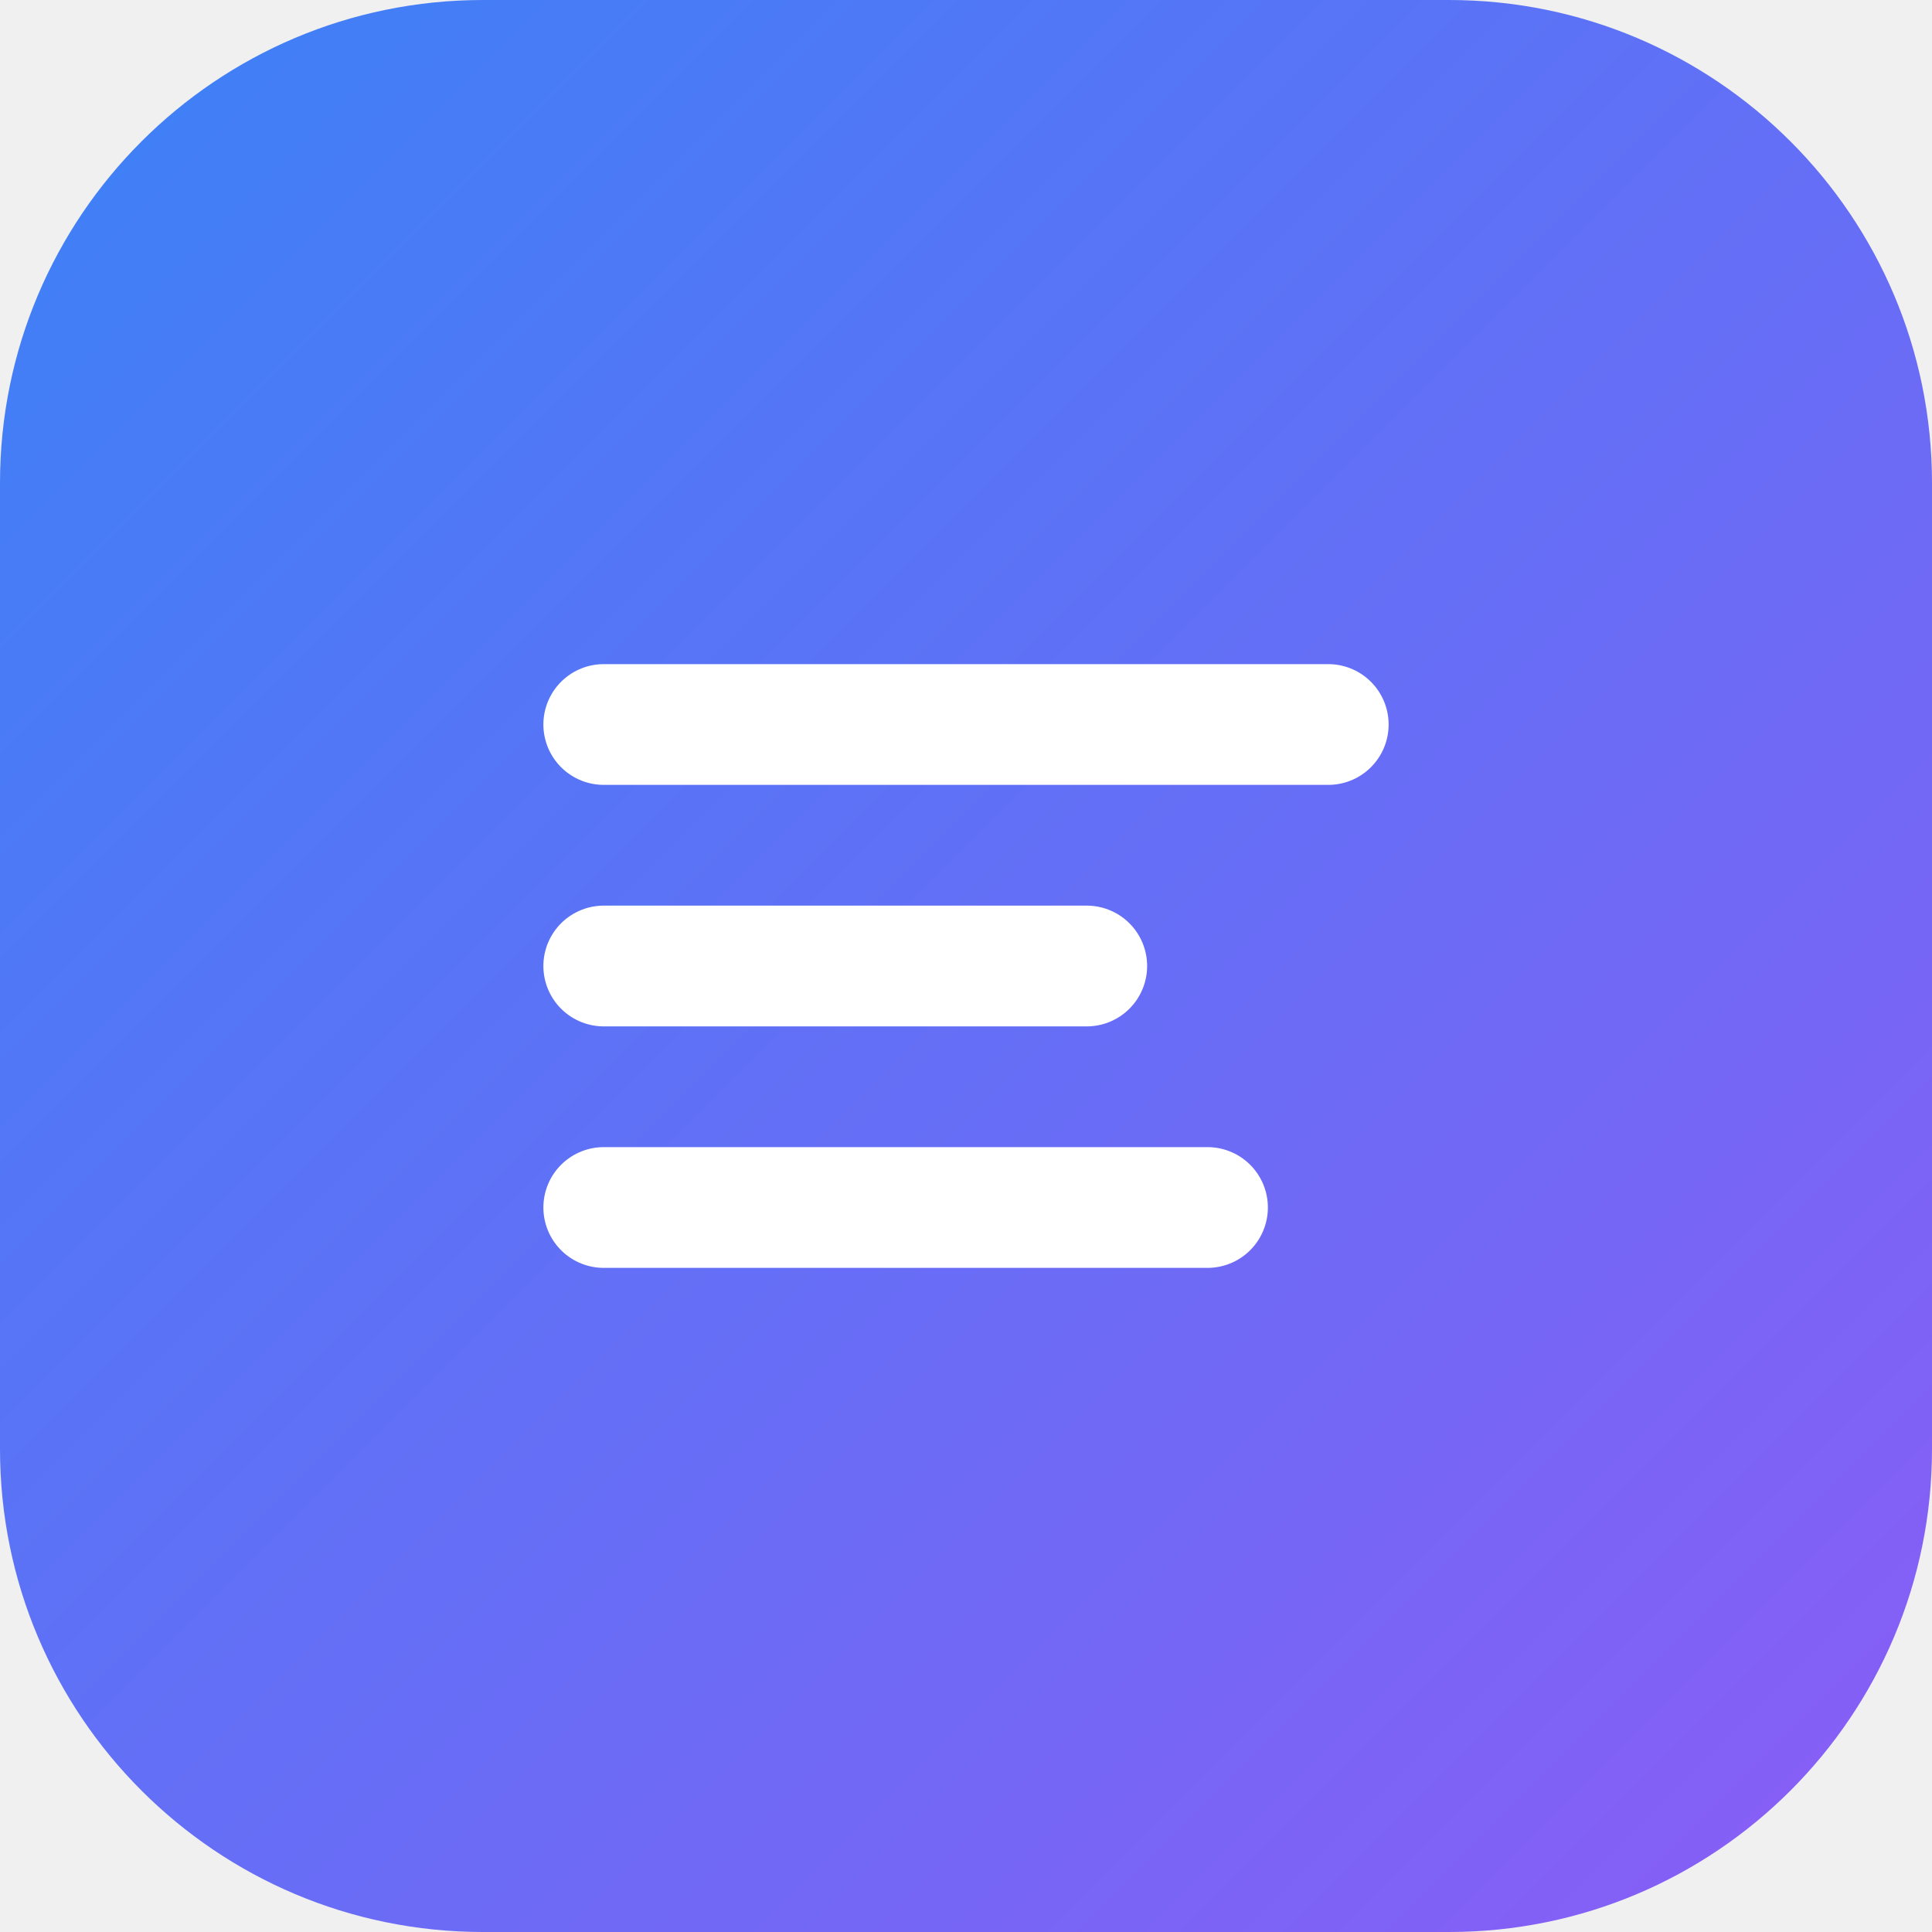
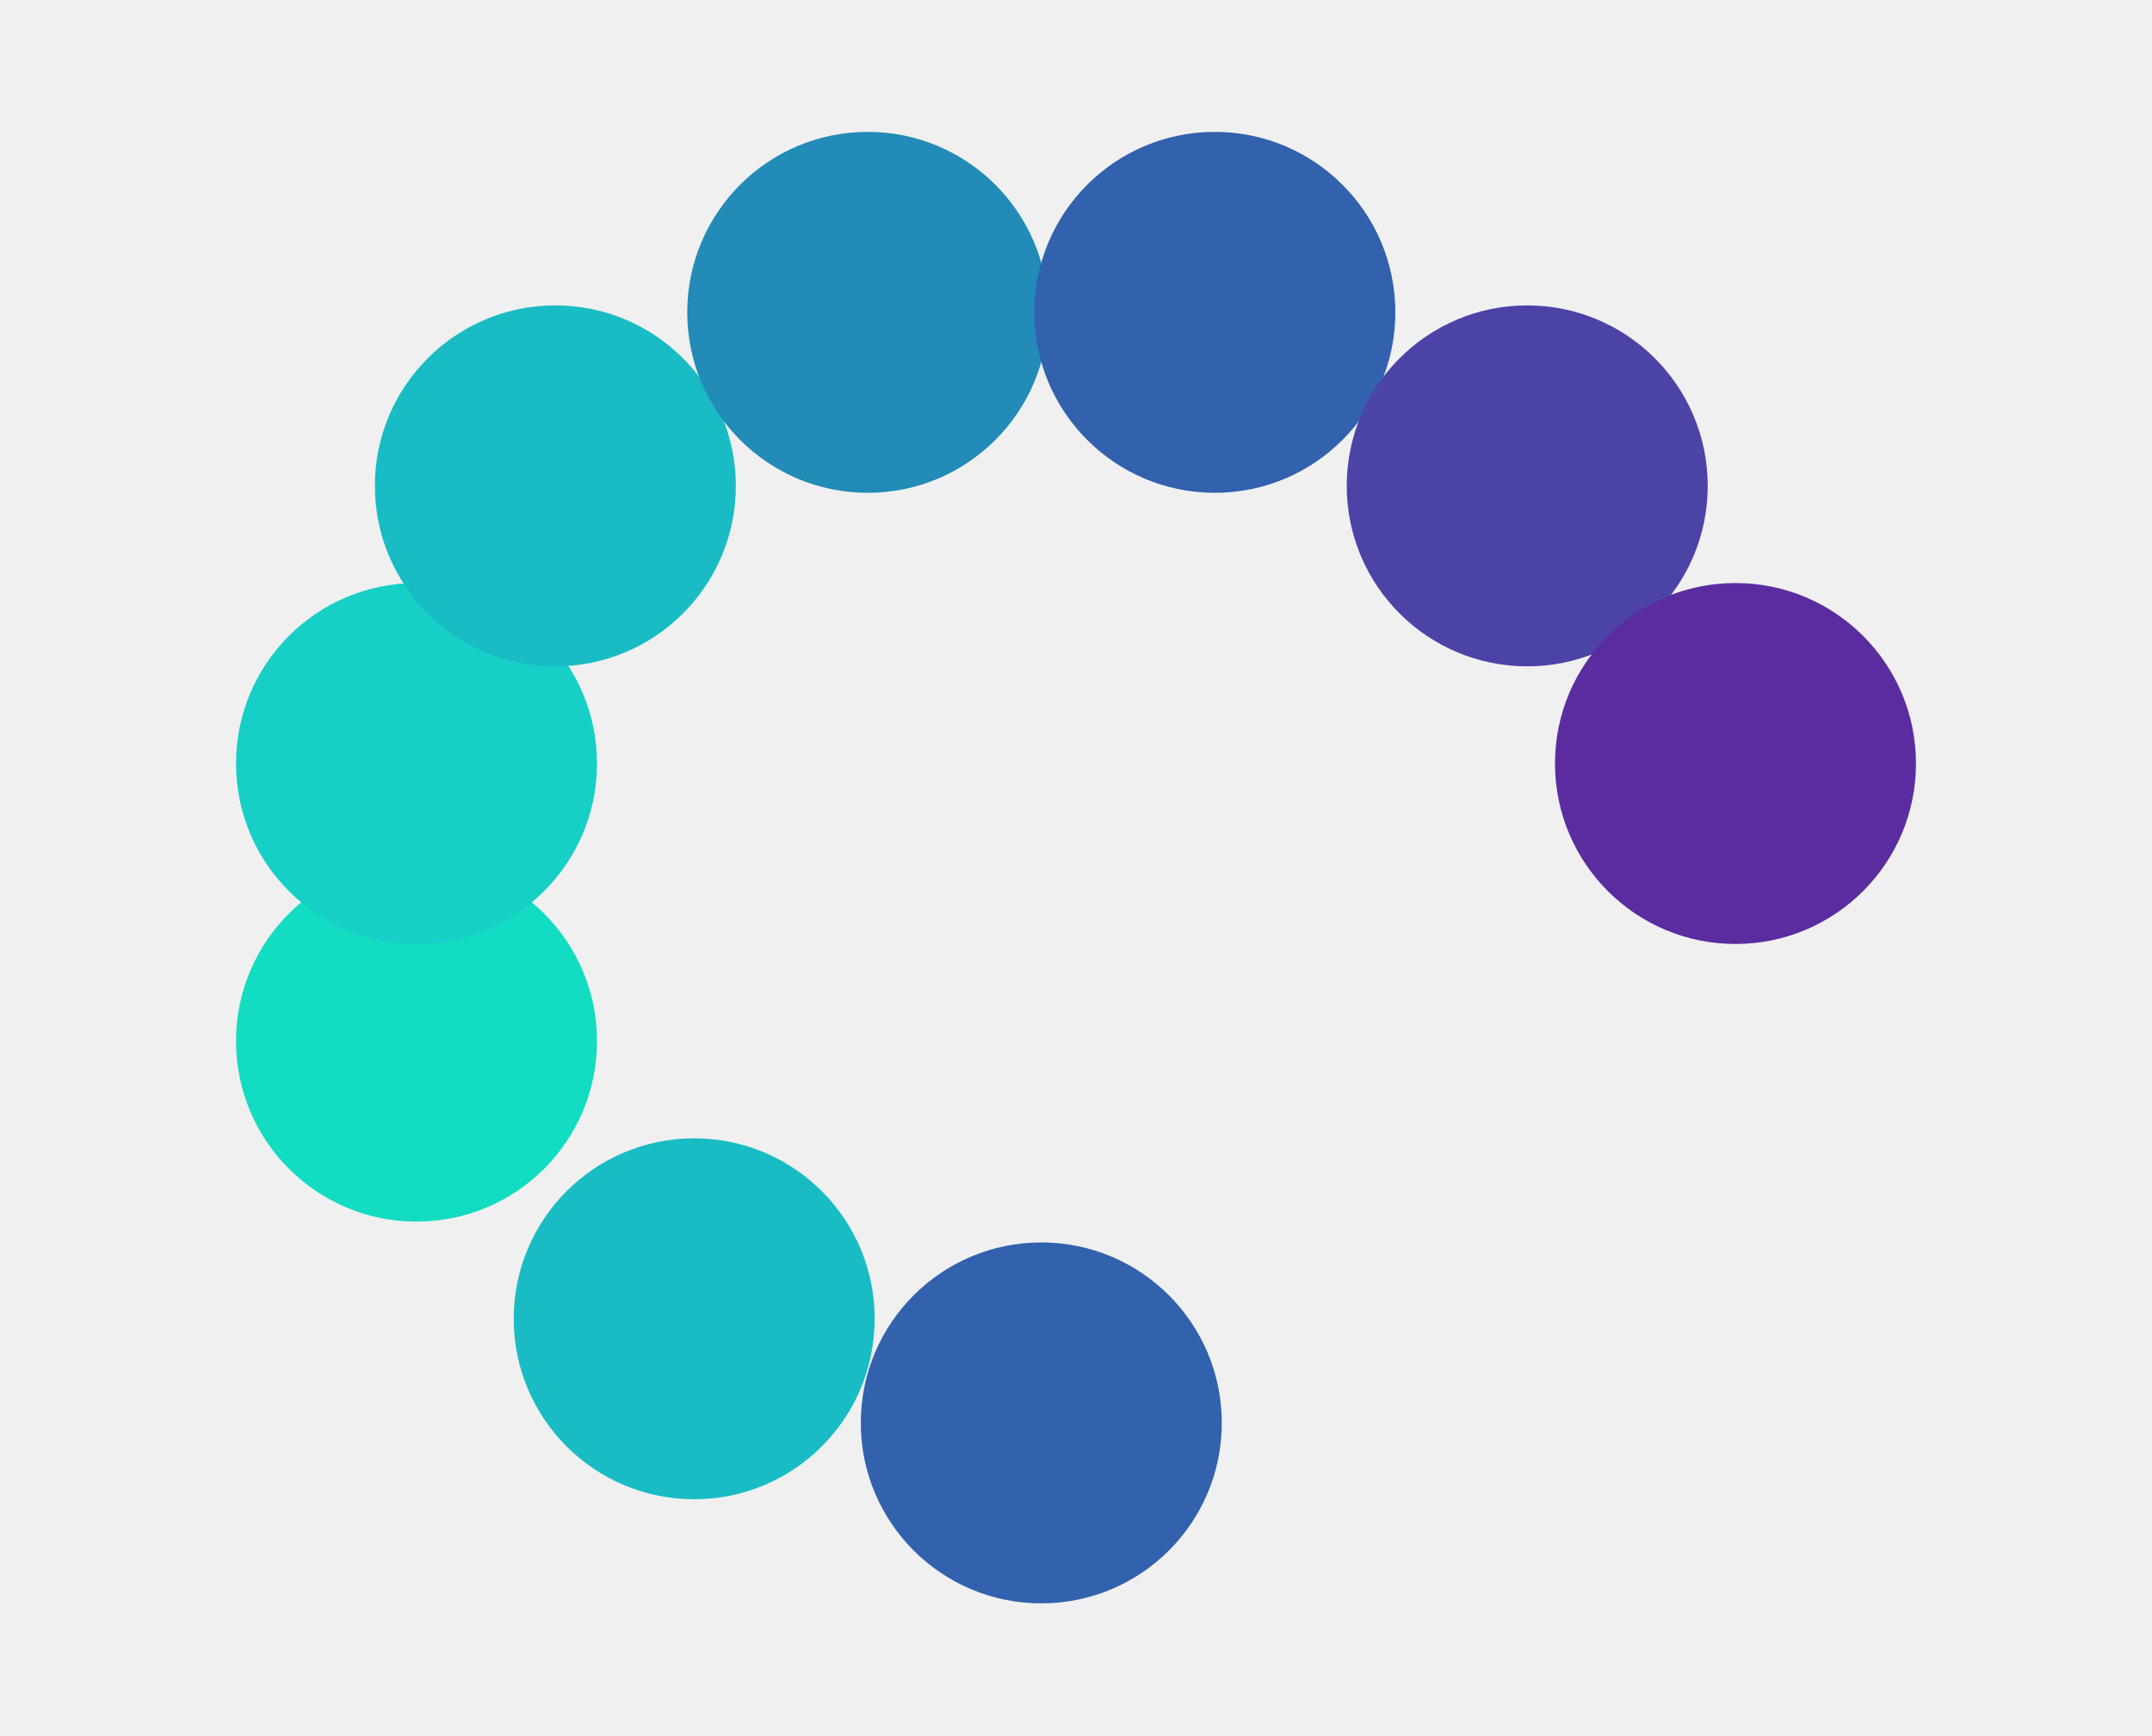
- <svg xmlns="http://www.w3.org/2000/svg" width="32" height="32" viewBox="0 0 32 32">
-   <defs>
-     <linearGradient id="g" x1="0%" y1="0%" x2="100%" y2="100%">
-       <stop offset="0%" stop-color="#3b82f6" />
-       <stop offset="100%" stop-color="#8b5cf6" />
-     </linearGradient>
-   </defs>
-   <rect width="32" height="32" rx="8" fill="url(#g)" />
-   <path d="M10 12h12M10 16h8M10 20h10" stroke="white" stroke-width="2" stroke-linecap="round" />
+ <svg xmlns="http://www.w3.org/2000/svg" viewBox="0 0 62 50">
+   <circle cx="12" cy="30" r="5.2" fill="#12dcc1" />
+   <circle cx="12" cy="22" r="5.2" fill="#16cfc7" />
+   <circle cx="16" cy="14" r="5.2" fill="#19bcc4" />
+   <circle cx="25" cy="9" r="5.2" fill="#238bb7" />
+   <circle cx="35" cy="9" r="5.2" fill="#3261ae" />
+   <circle cx="44" cy="14" r="5.2" fill="#4c43a7" />
+   <circle cx="50" cy="22" r="5.2" fill="#5b2ca0" />
+   <circle cx="20" cy="38" r="5.2" fill="#19bcc4" />
+   <circle cx="30" cy="41" r="5.2" fill="#3261ae" />
</svg>
